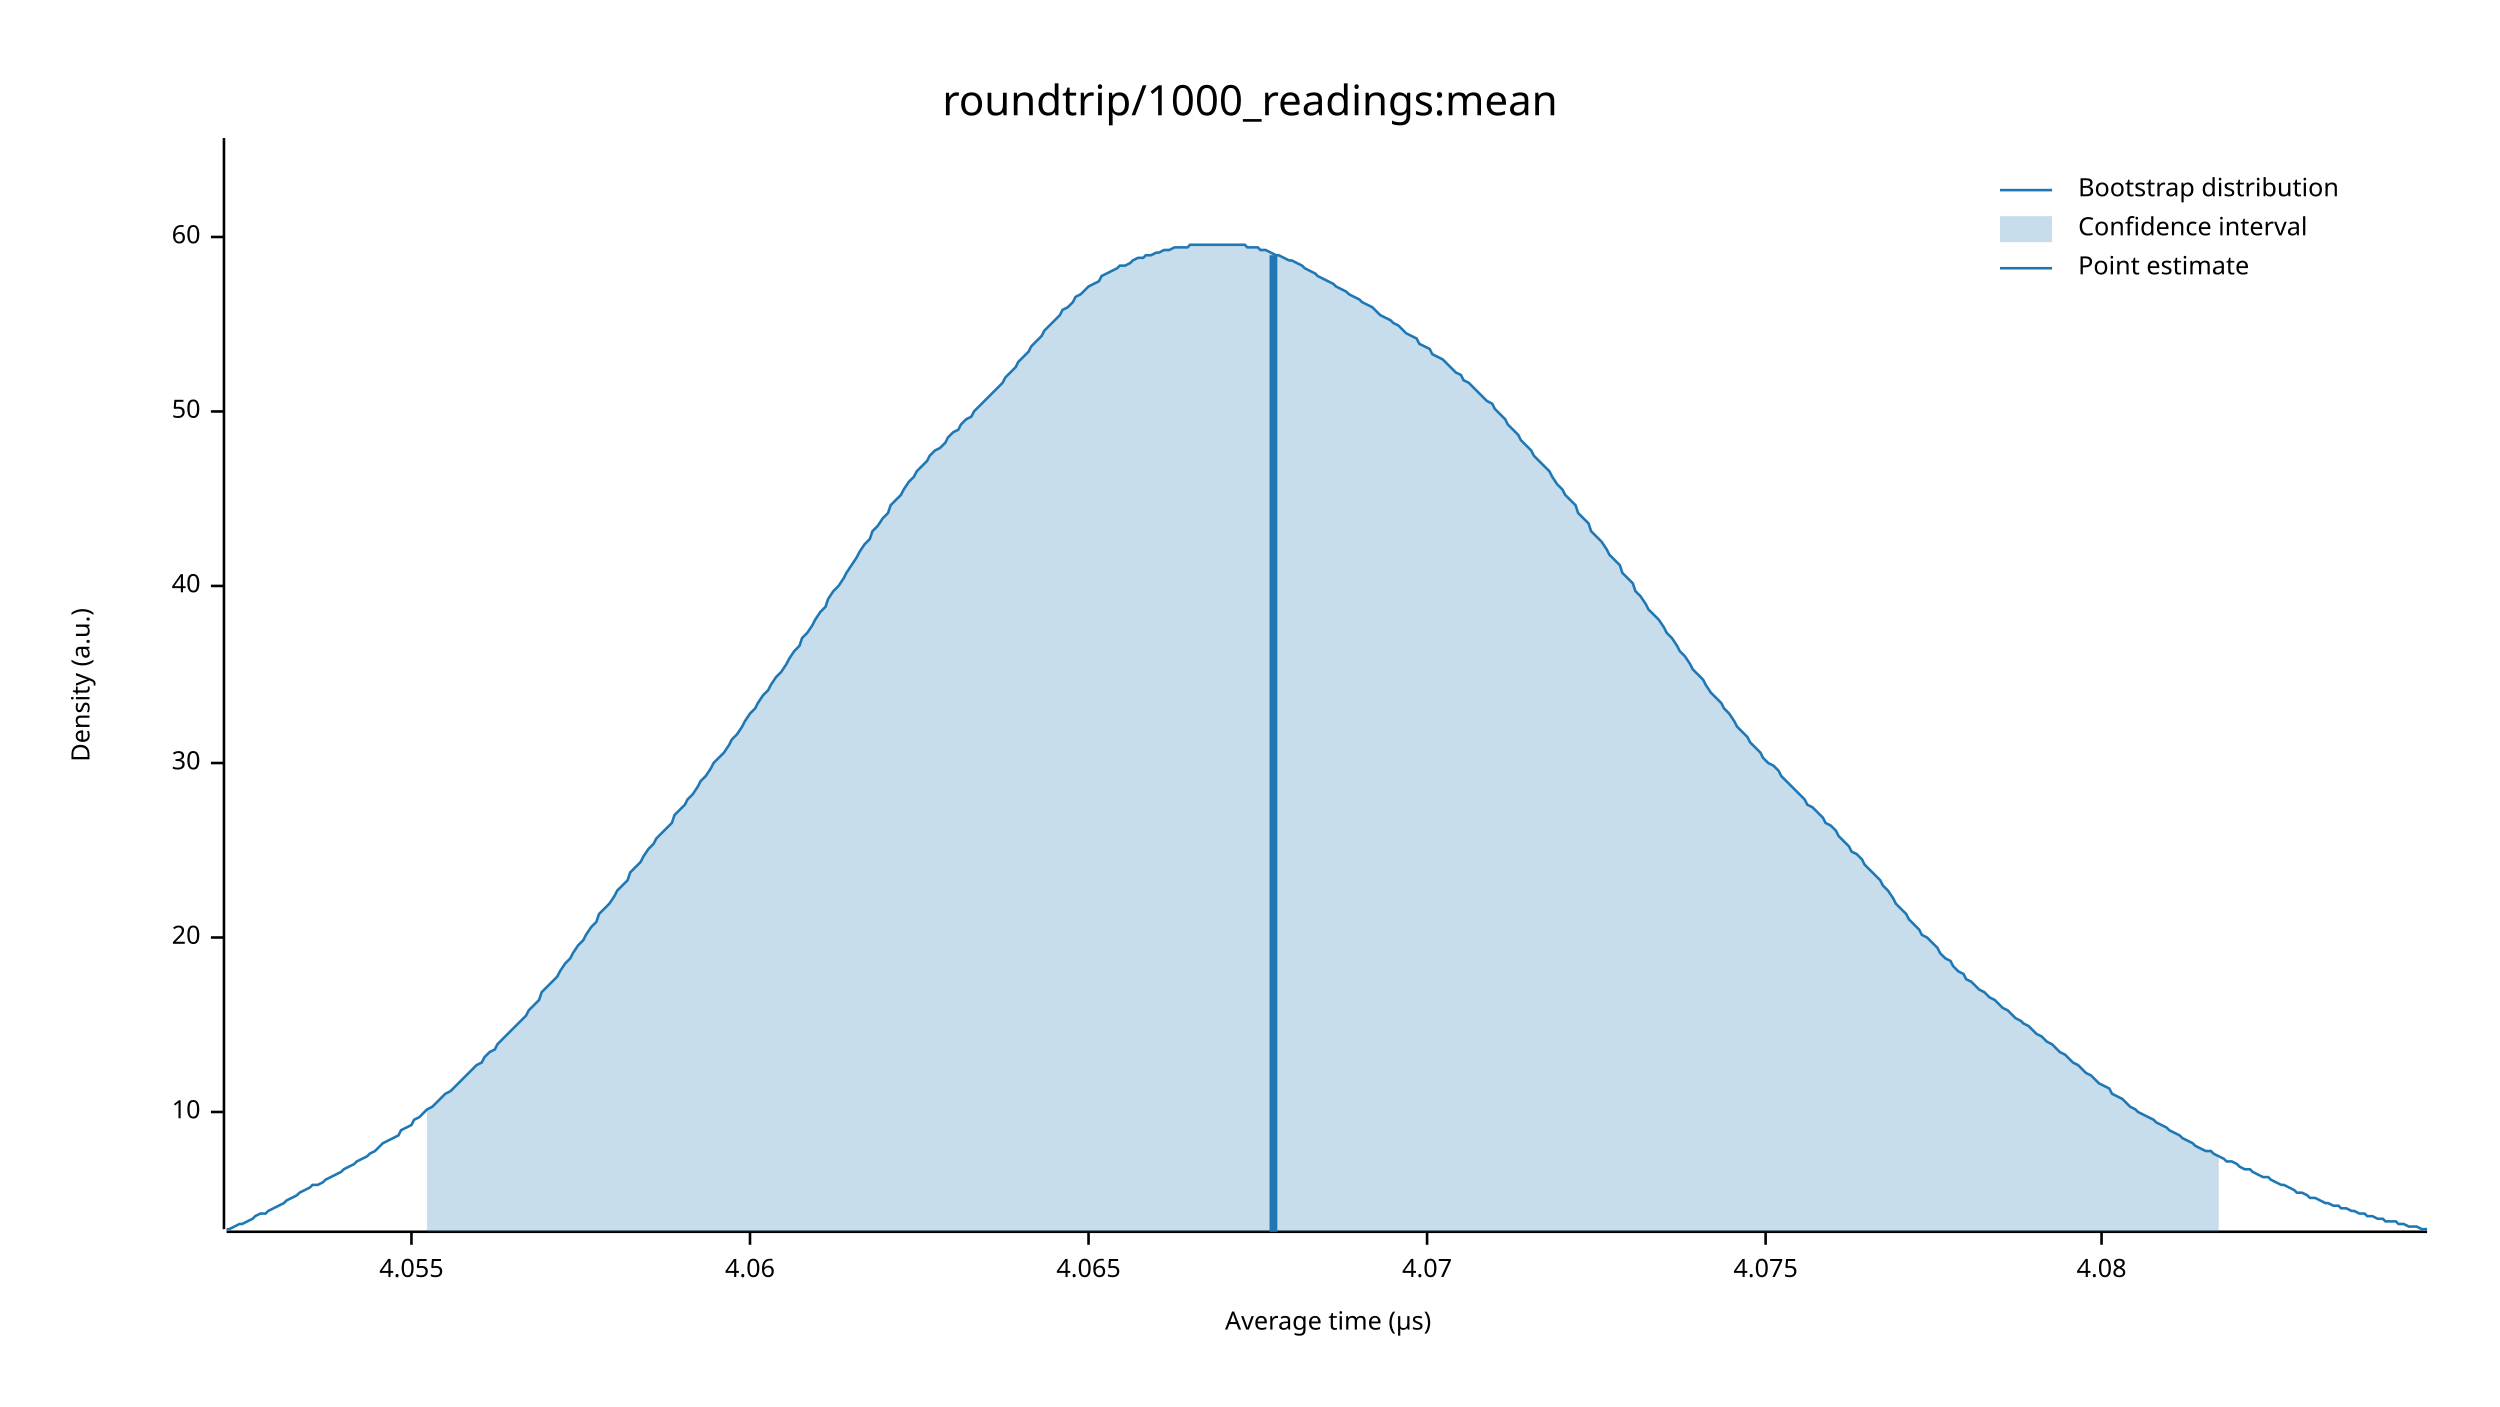
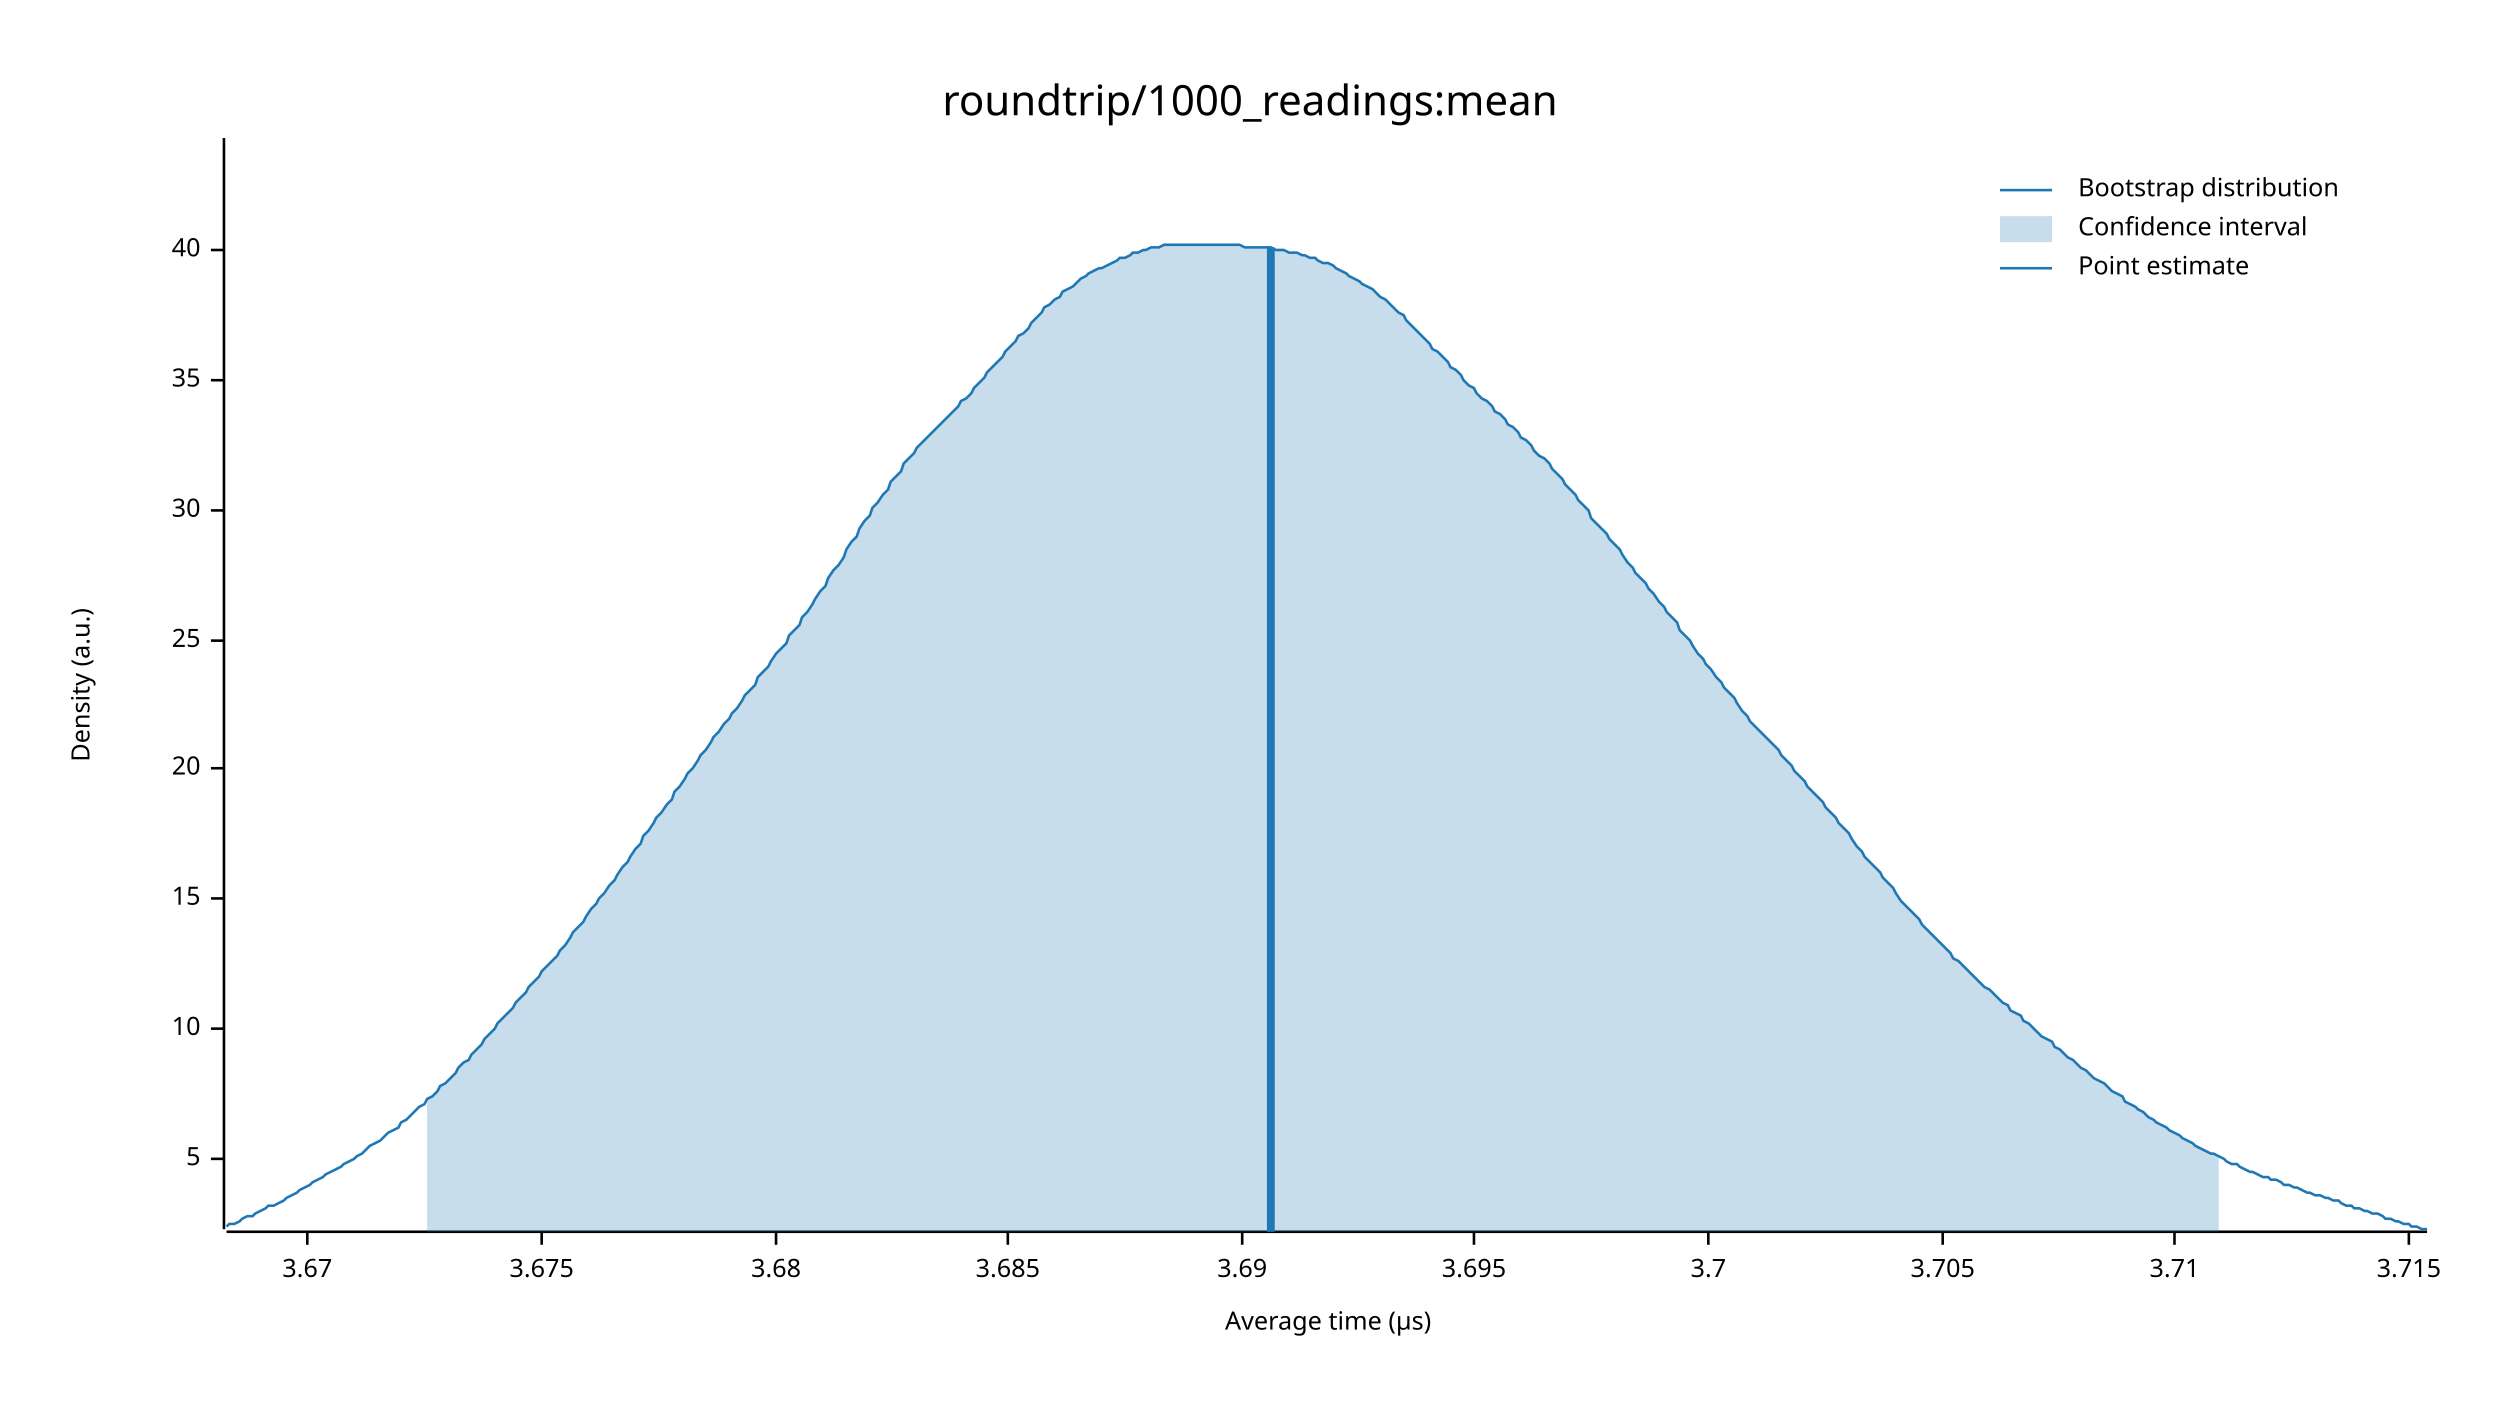
<svg xmlns="http://www.w3.org/2000/svg" width="960" height="540" viewBox="0 0 960 540">
  <text x="480" y="32" dy="0.76em" text-anchor="middle" font-family="sans-serif" font-size="16.129" opacity="1" fill="#000000">
roundtrip/1000_readings:mean
</text>
  <text x="27" y="263" dy="0.76em" text-anchor="middle" font-family="sans-serif" font-size="9.677" opacity="1" fill="#000000" transform="rotate(270, 27, 263)">
Density (a.u.)
</text>
  <text x="510" y="513" dy="-0.5ex" text-anchor="middle" font-family="sans-serif" font-size="9.677" opacity="1" fill="#000000">
Average time (µs)
</text>
  <polyline fill="none" opacity="1" stroke="#000000" stroke-width="1" points="86,53 86,472 " />
-   <text x="77" y="427" dy="0.5ex" text-anchor="end" font-family="sans-serif" font-size="9.677" opacity="1" fill="#000000">
+   <text x="77" y="445" dy="0.5ex" text-anchor="end" font-family="sans-serif" font-size="9.677" opacity="1" fill="#000000">
+ 5
+ </text>
+   <polyline fill="none" opacity="1" stroke="#000000" stroke-width="1" points="81,445 86,445 " />
+   <text x="77" y="395" dy="0.5ex" text-anchor="end" font-family="sans-serif" font-size="9.677" opacity="1" fill="#000000">
10
</text>
-   <polyline fill="none" opacity="1" stroke="#000000" stroke-width="1" points="81,427 86,427 " />
-   <text x="77" y="360" dy="0.5ex" text-anchor="end" font-family="sans-serif" font-size="9.677" opacity="1" fill="#000000">
+   <polyline fill="none" opacity="1" stroke="#000000" stroke-width="1" points="81,395 86,395 " />
+   <text x="77" y="345" dy="0.5ex" text-anchor="end" font-family="sans-serif" font-size="9.677" opacity="1" fill="#000000">
+ 15
+ </text>
+   <polyline fill="none" opacity="1" stroke="#000000" stroke-width="1" points="81,345 86,345 " />
+   <text x="77" y="295" dy="0.5ex" text-anchor="end" font-family="sans-serif" font-size="9.677" opacity="1" fill="#000000">
20
</text>
-   <polyline fill="none" opacity="1" stroke="#000000" stroke-width="1" points="81,360 86,360 " />
-   <text x="77" y="293" dy="0.5ex" text-anchor="end" font-family="sans-serif" font-size="9.677" opacity="1" fill="#000000">
+   <polyline fill="none" opacity="1" stroke="#000000" stroke-width="1" points="81,295 86,295 " />
+   <text x="77" y="246" dy="0.5ex" text-anchor="end" font-family="sans-serif" font-size="9.677" opacity="1" fill="#000000">
+ 25
+ </text>
+   <polyline fill="none" opacity="1" stroke="#000000" stroke-width="1" points="81,246 86,246 " />
+   <text x="77" y="196" dy="0.5ex" text-anchor="end" font-family="sans-serif" font-size="9.677" opacity="1" fill="#000000">
30
</text>
-   <polyline fill="none" opacity="1" stroke="#000000" stroke-width="1" points="81,293 86,293 " />
-   <text x="77" y="225" dy="0.5ex" text-anchor="end" font-family="sans-serif" font-size="9.677" opacity="1" fill="#000000">
+   <polyline fill="none" opacity="1" stroke="#000000" stroke-width="1" points="81,196 86,196 " />
+   <text x="77" y="146" dy="0.5ex" text-anchor="end" font-family="sans-serif" font-size="9.677" opacity="1" fill="#000000">
+ 35
+ </text>
+   <polyline fill="none" opacity="1" stroke="#000000" stroke-width="1" points="81,146 86,146 " />
+   <text x="77" y="96" dy="0.5ex" text-anchor="end" font-family="sans-serif" font-size="9.677" opacity="1" fill="#000000">
40
</text>
-   <polyline fill="none" opacity="1" stroke="#000000" stroke-width="1" points="81,225 86,225 " />
-   <text x="77" y="158" dy="0.5ex" text-anchor="end" font-family="sans-serif" font-size="9.677" opacity="1" fill="#000000">
- 50
+   <polyline fill="none" opacity="1" stroke="#000000" stroke-width="1" points="81,96 86,96 " />
+   <polyline fill="none" opacity="1" stroke="#000000" stroke-width="1" points="87,473 932,473 " />
+   <text x="118" y="483" dy="0.76em" text-anchor="middle" font-family="sans-serif" font-size="9.677" opacity="1" fill="#000000">
+ 3.67
</text>
-   <polyline fill="none" opacity="1" stroke="#000000" stroke-width="1" points="81,158 86,158 " />
-   <text x="77" y="91" dy="0.5ex" text-anchor="end" font-family="sans-serif" font-size="9.677" opacity="1" fill="#000000">
- 60
+   <polyline fill="none" opacity="1" stroke="#000000" stroke-width="1" points="118,473 118,478 " />
+   <text x="208" y="483" dy="0.76em" text-anchor="middle" font-family="sans-serif" font-size="9.677" opacity="1" fill="#000000">
+ 3.675
</text>
-   <polyline fill="none" opacity="1" stroke="#000000" stroke-width="1" points="81,91 86,91 " />
-   <polyline fill="none" opacity="1" stroke="#000000" stroke-width="1" points="87,473 932,473 " />
-   <text x="158" y="483" dy="0.76em" text-anchor="middle" font-family="sans-serif" font-size="9.677" opacity="1" fill="#000000">
- 4.055
+   <polyline fill="none" opacity="1" stroke="#000000" stroke-width="1" points="208,473 208,478 " />
+   <text x="298" y="483" dy="0.76em" text-anchor="middle" font-family="sans-serif" font-size="9.677" opacity="1" fill="#000000">
+ 3.68
</text>
-   <polyline fill="none" opacity="1" stroke="#000000" stroke-width="1" points="158,473 158,478 " />
-   <text x="288" y="483" dy="0.76em" text-anchor="middle" font-family="sans-serif" font-size="9.677" opacity="1" fill="#000000">
- 4.06
+   <polyline fill="none" opacity="1" stroke="#000000" stroke-width="1" points="298,473 298,478 " />
+   <text x="387" y="483" dy="0.76em" text-anchor="middle" font-family="sans-serif" font-size="9.677" opacity="1" fill="#000000">
+ 3.685
</text>
-   <polyline fill="none" opacity="1" stroke="#000000" stroke-width="1" points="288,473 288,478 " />
-   <text x="418" y="483" dy="0.76em" text-anchor="middle" font-family="sans-serif" font-size="9.677" opacity="1" fill="#000000">
- 4.065
+   <polyline fill="none" opacity="1" stroke="#000000" stroke-width="1" points="387,473 387,478 " />
+   <text x="477" y="483" dy="0.76em" text-anchor="middle" font-family="sans-serif" font-size="9.677" opacity="1" fill="#000000">
+ 3.69
</text>
-   <polyline fill="none" opacity="1" stroke="#000000" stroke-width="1" points="418,473 418,478 " />
-   <text x="548" y="483" dy="0.76em" text-anchor="middle" font-family="sans-serif" font-size="9.677" opacity="1" fill="#000000">
- 4.07
+   <polyline fill="none" opacity="1" stroke="#000000" stroke-width="1" points="477,473 477,478 " />
+   <text x="566" y="483" dy="0.76em" text-anchor="middle" font-family="sans-serif" font-size="9.677" opacity="1" fill="#000000">
+ 3.695
</text>
-   <polyline fill="none" opacity="1" stroke="#000000" stroke-width="1" points="548,473 548,478 " />
-   <text x="678" y="483" dy="0.76em" text-anchor="middle" font-family="sans-serif" font-size="9.677" opacity="1" fill="#000000">
- 4.075
+   <polyline fill="none" opacity="1" stroke="#000000" stroke-width="1" points="566,473 566,478 " />
+   <text x="656" y="483" dy="0.76em" text-anchor="middle" font-family="sans-serif" font-size="9.677" opacity="1" fill="#000000">
+ 3.7
</text>
-   <polyline fill="none" opacity="1" stroke="#000000" stroke-width="1" points="678,473 678,478 " />
-   <text x="807" y="483" dy="0.76em" text-anchor="middle" font-family="sans-serif" font-size="9.677" opacity="1" fill="#000000">
- 4.08
+   <polyline fill="none" opacity="1" stroke="#000000" stroke-width="1" points="656,473 656,478 " />
+   <text x="746" y="483" dy="0.76em" text-anchor="middle" font-family="sans-serif" font-size="9.677" opacity="1" fill="#000000">
+ 3.705
</text>
-   <polyline fill="none" opacity="1" stroke="#000000" stroke-width="1" points="807,473 807,478 " />
-   <polyline fill="none" opacity="1" stroke="#1F78B4" stroke-width="1" points="87,472 88,472 90,471 92,470 93,470 95,469 97,468 98,467 100,466 102,466 103,465 105,464 107,463 109,462 110,461 112,460 114,459 115,458 117,457 119,456 120,455 122,455 124,454 125,453 127,452 129,451 131,450 132,449 134,448 136,447 137,446 139,445 141,444 142,443 144,442 146,440 147,439 149,438 151,437 153,436 154,434 156,433 158,432 159,430 161,429 163,427 164,426 166,425 168,423 169,422 171,420 173,419 175,417 176,416 178,414 180,412 181,411 183,409 185,408 186,406 188,404 190,403 191,401 193,399 195,397 197,395 198,394 200,392 202,390 203,388 205,386 207,384 208,381 210,379 212,377 214,375 215,373 217,370 219,368 220,366 222,363 224,361 225,359 227,356 229,354 230,351 232,349 234,347 236,344 237,342 239,340 241,338 242,335 244,333 246,331 247,329 249,326 251,324 252,322 254,320 256,318 258,316 259,313 261,311 263,309 264,307 266,305 268,302 269,300 271,298 273,295 274,293 276,291 278,289 280,286 281,284 283,282 285,279 286,277 288,274 290,272 291,270 293,267 295,265 296,263 298,260 300,258 302,255 303,253 305,250 307,248 308,245 310,243 312,240 313,238 315,235 317,233 318,230 320,227 322,225 324,222 325,220 327,217 329,214 330,212 332,209 334,207 335,204 337,202 339,199 341,197 342,194 344,192 346,190 347,188 349,185 351,183 352,181 354,179 356,177 357,175 359,173 361,172 363,170 364,168 366,166 368,165 369,163 371,161 373,160 374,158 376,156 378,154 379,153 381,151 383,149 385,147 386,145 388,143 390,141 391,139 393,137 395,135 396,133 398,131 400,129 401,127 403,125 405,123 407,121 408,119 410,118 412,116 413,114 415,113 417,111 418,110 420,109 422,108 423,106 425,105 427,104 429,103 430,102 432,102 434,101 435,100 437,99 439,99 440,98 442,98 444,97 445,97 447,96 449,96 451,95 452,95 454,95 456,95 457,94 459,94 461,94 462,94 464,94 466,94 468,94 469,94 471,94 473,94 474,94 476,94 478,94 479,95 481,95 483,95 484,96 486,96 488,97 490,98 491,98 493,99 495,100 496,100 498,101 500,102 501,103 503,104 505,105 506,106 508,107 510,108 512,109 513,110 515,111 517,112 518,113 520,114 522,115 523,116 525,117 527,118 528,119 530,121 532,122 534,123 535,124 537,125 539,127 540,128 542,129 544,130 545,132 547,133 549,134 550,136 552,137 554,138 556,140 557,141 559,143 561,144 562,146 564,147 566,149 567,150 569,152 571,154 573,155 574,157 576,159 578,161 579,163 581,165 583,167 584,169 586,171 588,173 589,175 591,177 593,179 595,181 596,183 598,186 600,188 601,190 603,192 605,194 606,197 608,199 610,201 611,204 613,206 615,208 617,211 618,213 620,215 622,217 623,220 625,222 627,224 628,227 630,229 632,232 633,234 635,236 637,238 639,241 640,243 642,245 644,248 645,250 647,252 649,255 650,257 652,259 654,261 655,263 657,266 659,268 661,270 662,272 664,274 666,277 667,279 669,281 671,283 672,285 674,287 676,289 677,291 679,293 681,294 683,296 684,298 686,300 688,302 689,303 691,305 693,307 694,309 696,310 698,312 700,314 701,316 703,317 705,319 706,321 708,323 710,325 711,327 713,328 715,330 716,332 718,334 720,336 722,338 723,340 725,342 727,345 728,347 730,349 732,351 733,353 735,355 737,357 738,359 740,360 742,362 744,364 745,366 747,368 749,369 750,371 752,373 754,374 755,376 757,377 759,379 760,380 762,381 764,383 766,384 767,385 769,387 771,388 772,389 774,391 776,392 777,393 779,394 781,396 782,397 784,398 786,400 788,401 789,402 791,404 793,405 794,406 796,408 798,409 799,410 801,412 803,413 804,414 806,416 808,417 810,418 811,420 813,421 815,422 816,423 818,425 820,426 821,427 823,428 825,429 827,430 828,431 830,432 832,433 833,434 835,435 837,436 838,437 840,438 842,439 843,440 845,441 847,442 849,442 850,443 852,444 854,445 855,446 857,446 859,447 860,448 862,449 864,449 865,450 867,451 869,452 871,452 872,453 874,454 876,455 877,455 879,456 881,457 882,458 884,458 886,459 887,460 889,460 891,461 893,462 894,462 896,463 898,463 899,464 901,464 903,465 904,465 906,466 908,466 909,467 911,467 913,468 915,468 916,469 918,469 920,469 921,470 923,470 925,471 926,471 928,471 930,472 932,472 " />
-   <polygon opacity="0.25" fill="#1F78B4" points="164,426 166,425 168,423 169,422 171,420 173,419 175,417 176,416 178,414 180,412 181,411 183,409 185,408 186,406 188,404 190,403 191,401 193,399 195,397 197,395 198,394 200,392 202,390 203,388 205,386 207,384 208,381 210,379 212,377 214,375 215,373 217,370 219,368 220,366 222,363 224,361 225,359 227,356 229,354 230,351 232,349 234,347 236,344 237,342 239,340 241,338 242,335 244,333 246,331 247,329 249,326 251,324 252,322 254,320 256,318 258,316 259,313 261,311 263,309 264,307 266,305 268,302 269,300 271,298 273,295 274,293 276,291 278,289 280,286 281,284 283,282 285,279 286,277 288,274 290,272 291,270 293,267 295,265 296,263 298,260 300,258 302,255 303,253 305,250 307,248 308,245 310,243 312,240 313,238 315,235 317,233 318,230 320,227 322,225 324,222 325,220 327,217 329,214 330,212 332,209 334,207 335,204 337,202 339,199 341,197 342,194 344,192 346,190 347,188 349,185 351,183 352,181 354,179 356,177 357,175 359,173 361,172 363,170 364,168 366,166 368,165 369,163 371,161 373,160 374,158 376,156 378,154 379,153 381,151 383,149 385,147 386,145 388,143 390,141 391,139 393,137 395,135 396,133 398,131 400,129 401,127 403,125 405,123 407,121 408,119 410,118 412,116 413,114 415,113 417,111 418,110 420,109 422,108 423,106 425,105 427,104 429,103 430,102 432,102 434,101 435,100 437,99 439,99 440,98 442,98 444,97 445,97 447,96 449,96 451,95 452,95 454,95 456,95 457,94 459,94 461,94 462,94 464,94 466,94 468,94 469,94 471,94 473,94 474,94 476,94 478,94 479,95 481,95 483,95 484,96 486,96 488,97 490,98 491,98 493,99 495,100 496,100 498,101 500,102 501,103 503,104 505,105 506,106 508,107 510,108 512,109 513,110 515,111 517,112 518,113 520,114 522,115 523,116 525,117 527,118 528,119 530,121 532,122 534,123 535,124 537,125 539,127 540,128 542,129 544,130 545,132 547,133 549,134 550,136 552,137 554,138 556,140 557,141 559,143 561,144 562,146 564,147 566,149 567,150 569,152 571,154 573,155 574,157 576,159 578,161 579,163 581,165 583,167 584,169 586,171 588,173 589,175 591,177 593,179 595,181 596,183 598,186 600,188 601,190 603,192 605,194 606,197 608,199 610,201 611,204 613,206 615,208 617,211 618,213 620,215 622,217 623,220 625,222 627,224 628,227 630,229 632,232 633,234 635,236 637,238 639,241 640,243 642,245 644,248 645,250 647,252 649,255 650,257 652,259 654,261 655,263 657,266 659,268 661,270 662,272 664,274 666,277 667,279 669,281 671,283 672,285 674,287 676,289 677,291 679,293 681,294 683,296 684,298 686,300 688,302 689,303 691,305 693,307 694,309 696,310 698,312 700,314 701,316 703,317 705,319 706,321 708,323 710,325 711,327 713,328 715,330 716,332 718,334 720,336 722,338 723,340 725,342 727,345 728,347 730,349 732,351 733,353 735,355 737,357 738,359 740,360 742,362 744,364 745,366 747,368 749,369 750,371 752,373 754,374 755,376 757,377 759,379 760,380 762,381 764,383 766,384 767,385 769,387 771,388 772,389 774,391 776,392 777,393 779,394 781,396 782,397 784,398 786,400 788,401 789,402 791,404 793,405 794,406 796,408 798,409 799,410 801,412 803,413 804,414 806,416 808,417 810,418 811,420 813,421 815,422 816,423 818,425 820,426 821,427 823,428 825,429 827,430 828,431 830,432 832,433 833,434 835,435 837,436 838,437 840,438 842,439 843,440 845,441 847,442 849,442 850,443 852,444 852,473 164,473 " />
-   <polyline fill="none" opacity="1" stroke="#1F78B4" stroke-width="3" points="489,473 489,98 " />
+   <polyline fill="none" opacity="1" stroke="#000000" stroke-width="1" points="746,473 746,478 " />
+   <text x="835" y="483" dy="0.76em" text-anchor="middle" font-family="sans-serif" font-size="9.677" opacity="1" fill="#000000">
+ 3.71
+ </text>
+   <polyline fill="none" opacity="1" stroke="#000000" stroke-width="1" points="835,473 835,478 " />
+   <text x="925" y="483" dy="0.76em" text-anchor="middle" font-family="sans-serif" font-size="9.677" opacity="1" fill="#000000">
+ 3.715
+ </text>
+   <polyline fill="none" opacity="1" stroke="#000000" stroke-width="1" points="925,473 925,478 " />
+   <polyline fill="none" opacity="1" stroke="#1F78B4" stroke-width="1" points="87,471 88,470 90,470 92,469 93,468 95,467 97,467 98,466 100,465 102,464 103,463 105,463 107,462 109,461 110,460 112,459 114,458 115,457 117,456 119,455 120,454 122,453 124,452 125,451 127,450 129,449 131,448 132,447 134,446 136,445 137,444 139,443 141,441 142,440 144,439 146,438 147,437 149,435 151,434 153,433 154,431 156,430 158,428 159,427 161,425 163,424 164,422 166,421 168,419 169,417 171,416 173,414 175,412 176,410 178,408 180,407 181,405 183,403 185,401 186,399 188,397 190,395 191,393 193,391 195,389 197,387 198,385 200,383 202,381 203,379 205,377 207,375 208,373 210,371 212,369 214,367 215,365 217,363 219,360 220,358 222,356 224,354 225,352 227,349 229,347 230,345 232,343 234,340 236,338 237,336 239,333 241,331 242,329 244,326 246,324 247,321 249,319 251,316 252,314 254,312 256,309 258,307 259,304 261,302 263,299 264,297 266,295 268,292 269,290 271,288 273,285 274,283 276,281 278,278 280,276 281,274 283,272 285,269 286,267 288,265 290,263 291,260 293,258 295,256 296,254 298,251 300,249 302,247 303,244 305,242 307,240 308,237 310,235 312,232 313,230 315,227 317,225 318,222 320,219 322,217 324,214 325,211 327,208 329,206 330,203 332,200 334,198 335,195 337,193 339,190 341,188 342,185 344,183 346,181 347,178 349,176 351,174 352,172 354,170 356,168 357,167 359,165 361,163 363,161 364,160 366,158 368,156 369,154 371,153 373,151 374,149 376,147 378,145 379,143 381,141 383,139 385,137 386,135 388,133 390,131 391,129 393,128 395,126 396,124 398,122 400,120 401,118 403,117 405,115 407,114 408,112 410,111 412,110 413,109 415,107 417,106 418,105 420,104 422,103 423,103 425,102 427,101 429,100 430,99 432,99 434,98 435,97 437,97 439,96 440,96 442,95 444,95 445,95 447,94 449,94 451,94 452,94 454,94 456,94 457,94 459,94 461,94 462,94 464,94 466,94 468,94 469,94 471,94 473,94 474,94 476,94 478,95 479,95 481,95 483,95 484,95 486,95 488,95 490,96 491,96 493,96 495,97 496,97 498,97 500,98 501,98 503,99 505,99 506,100 508,101 510,101 512,102 513,103 515,104 517,105 518,106 520,107 522,108 523,109 525,110 527,111 528,112 530,114 532,115 534,117 535,118 537,120 539,121 540,123 542,125 544,127 545,128 547,130 549,132 550,134 552,135 554,137 556,139 557,141 559,142 561,144 562,146 564,148 566,149 567,151 569,153 571,154 573,156 574,158 576,159 578,161 579,163 581,164 583,166 584,168 586,169 588,171 589,173 591,175 593,176 595,178 596,180 598,182 600,184 601,186 603,188 605,190 606,192 608,194 610,196 611,199 613,201 615,203 617,205 618,207 620,209 622,211 623,213 625,216 627,218 628,220 630,222 632,224 633,226 635,228 637,231 639,233 640,235 642,237 644,239 645,242 647,244 649,246 650,248 652,251 654,253 655,255 657,257 659,260 661,262 662,264 664,266 666,268 667,270 669,273 671,275 672,277 674,279 676,281 677,282 679,284 681,286 683,288 684,290 686,292 688,294 689,296 691,298 693,300 694,302 696,304 698,306 700,308 701,310 703,312 705,314 706,316 708,318 710,320 711,322 713,325 715,327 716,329 718,331 720,333 722,335 723,337 725,339 727,341 728,343 730,346 732,348 733,349 735,351 737,353 738,355 740,357 742,359 744,361 745,362 747,364 749,366 750,368 752,369 754,371 755,372 757,374 759,376 760,377 762,379 764,380 766,382 767,383 769,385 771,386 772,388 774,389 776,390 777,392 779,393 781,395 782,396 784,398 786,399 788,400 789,402 791,403 793,405 794,406 796,407 798,409 799,410 801,411 803,413 804,414 806,415 808,416 810,418 811,419 813,420 815,421 816,423 818,424 820,425 821,426 823,427 825,429 827,430 828,431 830,432 832,433 833,434 835,435 837,436 838,437 840,438 842,439 843,440 845,441 847,442 849,443 850,443 852,444 854,445 855,446 857,447 859,447 860,448 862,449 864,450 865,450 867,451 869,452 871,452 872,453 874,453 876,454 877,455 879,455 881,456 882,456 884,457 886,458 887,458 889,459 891,459 893,460 894,460 896,461 898,461 899,462 901,463 903,463 904,464 906,464 908,465 909,465 911,466 913,466 915,467 916,468 918,468 920,469 921,469 923,470 925,470 926,471 928,471 930,472 932,472 " />
+   <polygon opacity="0.25" fill="#1F78B4" points="164,422 166,421 168,419 169,417 171,416 173,414 175,412 176,410 178,408 180,407 181,405 183,403 185,401 186,399 188,397 190,395 191,393 193,391 195,389 197,387 198,385 200,383 202,381 203,379 205,377 207,375 208,373 210,371 212,369 214,367 215,365 217,363 219,360 220,358 222,356 224,354 225,352 227,349 229,347 230,345 232,343 234,340 236,338 237,336 239,333 241,331 242,329 244,326 246,324 247,321 249,319 251,316 252,314 254,312 256,309 258,307 259,304 261,302 263,299 264,297 266,295 268,292 269,290 271,288 273,285 274,283 276,281 278,278 280,276 281,274 283,272 285,269 286,267 288,265 290,263 291,260 293,258 295,256 296,254 298,251 300,249 302,247 303,244 305,242 307,240 308,237 310,235 312,232 313,230 315,227 317,225 318,222 320,219 322,217 324,214 325,211 327,208 329,206 330,203 332,200 334,198 335,195 337,193 339,190 341,188 342,185 344,183 346,181 347,178 349,176 351,174 352,172 354,170 356,168 357,167 359,165 361,163 363,161 364,160 366,158 368,156 369,154 371,153 373,151 374,149 376,147 378,145 379,143 381,141 383,139 385,137 386,135 388,133 390,131 391,129 393,128 395,126 396,124 398,122 400,120 401,118 403,117 405,115 407,114 408,112 410,111 412,110 413,109 415,107 417,106 418,105 420,104 422,103 423,103 425,102 427,101 429,100 430,99 432,99 434,98 435,97 437,97 439,96 440,96 442,95 444,95 445,95 447,94 449,94 451,94 452,94 454,94 456,94 457,94 459,94 461,94 462,94 464,94 466,94 468,94 469,94 471,94 473,94 474,94 476,94 478,95 479,95 481,95 483,95 484,95 486,95 488,95 490,96 491,96 493,96 495,97 496,97 498,97 500,98 501,98 503,99 505,99 506,100 508,101 510,101 512,102 513,103 515,104 517,105 518,106 520,107 522,108 523,109 525,110 527,111 528,112 530,114 532,115 534,117 535,118 537,120 539,121 540,123 542,125 544,127 545,128 547,130 549,132 550,134 552,135 554,137 556,139 557,141 559,142 561,144 562,146 564,148 566,149 567,151 569,153 571,154 573,156 574,158 576,159 578,161 579,163 581,164 583,166 584,168 586,169 588,171 589,173 591,175 593,176 595,178 596,180 598,182 600,184 601,186 603,188 605,190 606,192 608,194 610,196 611,199 613,201 615,203 617,205 618,207 620,209 622,211 623,213 625,216 627,218 628,220 630,222 632,224 633,226 635,228 637,231 639,233 640,235 642,237 644,239 645,242 647,244 649,246 650,248 652,251 654,253 655,255 657,257 659,260 661,262 662,264 664,266 666,268 667,270 669,273 671,275 672,277 674,279 676,281 677,282 679,284 681,286 683,288 684,290 686,292 688,294 689,296 691,298 693,300 694,302 696,304 698,306 700,308 701,310 703,312 705,314 706,316 708,318 710,320 711,322 713,325 715,327 716,329 718,331 720,333 722,335 723,337 725,339 727,341 728,343 730,346 732,348 733,349 735,351 737,353 738,355 740,357 742,359 744,361 745,362 747,364 749,366 750,368 752,369 754,371 755,372 757,374 759,376 760,377 762,379 764,380 766,382 767,383 769,385 771,386 772,388 774,389 776,390 777,392 779,393 781,395 782,396 784,398 786,399 788,400 789,402 791,403 793,405 794,406 796,407 798,409 799,410 801,411 803,413 804,414 806,415 808,416 810,418 811,419 813,420 815,421 816,423 818,424 820,425 821,426 823,427 825,429 827,430 828,431 830,432 832,433 833,434 835,435 837,436 838,437 840,438 842,439 843,440 845,441 847,442 849,443 850,443 852,444 852,473 164,473 " />
+   <polyline fill="none" opacity="1" stroke="#1F78B4" stroke-width="3" points="488,473 488,95 " />
  <text x="798" y="68" dy="0.76em" text-anchor="start" font-family="sans-serif" font-size="9.677" opacity="1" fill="#000000">
Bootstrap distribution
</text>
  <text x="798" y="83" dy="0.76em" text-anchor="start" font-family="sans-serif" font-size="9.677" opacity="1" fill="#000000">
Confidence interval
</text>
  <text x="798" y="98" dy="0.76em" text-anchor="start" font-family="sans-serif" font-size="9.677" opacity="1" fill="#000000">
Point estimate
</text>
  <polyline fill="none" opacity="1" stroke="#1F78B4" stroke-width="1" points="768,73 788,73 " />
  <rect x="768" y="83" width="20" height="10" opacity="0.25" fill="#1F78B4" stroke="none" />
  <polyline fill="none" opacity="1" stroke="#1F78B4" stroke-width="1" points="768,103 788,103 " />
</svg>
